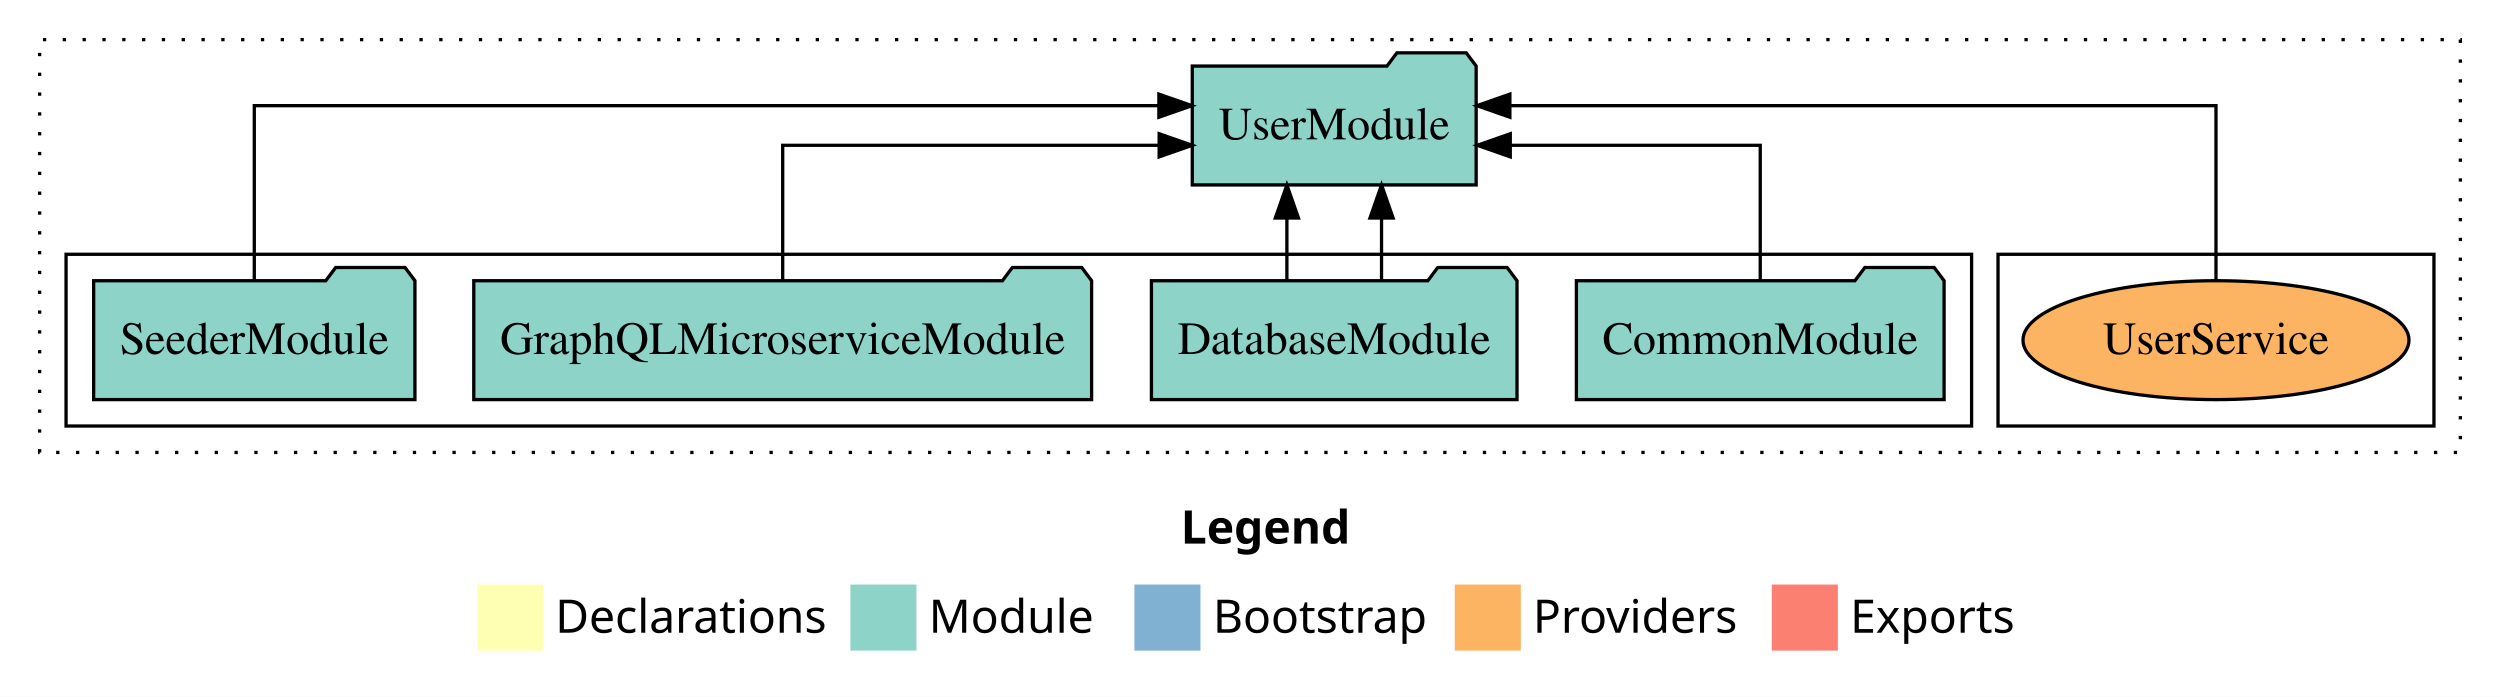
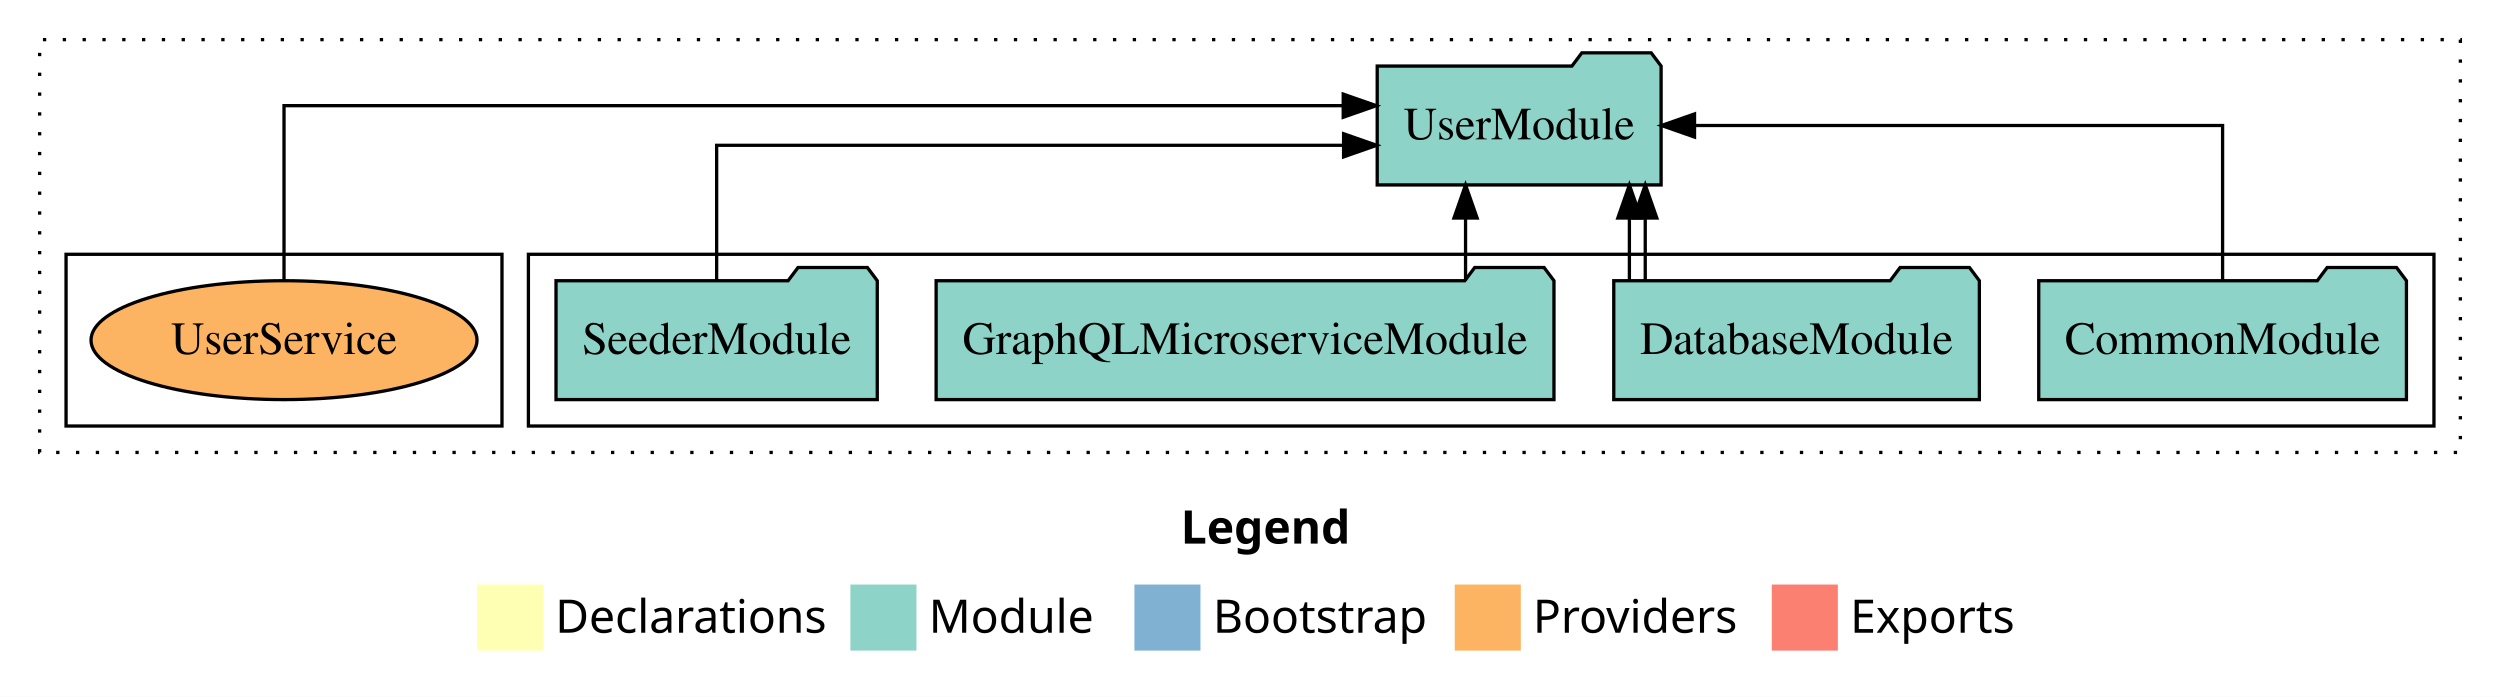
<svg xmlns="http://www.w3.org/2000/svg" width="757pt" height="211pt" viewBox="0.00 0.00 757.00 211.00">
  <g id="graph0" class="graph" transform="scale(1 1) rotate(0) translate(4 207)">
    <polygon fill="white" stroke="transparent" points="-4,4 -4,-207 753,-207 753,4 -4,4" />
    <text text-anchor="start" x="353.51" y="-42.4" font-family="Times-12" font-weight="bold" font-size="14.00">Legend</text>
    <polygon fill="#ffffb3" stroke="transparent" points="140.5,-10 140.5,-30 160.5,-30 160.5,-10 140.5,-10" />
    <text text-anchor="start" x="164.13" y="-15.4" font-family="Times-12" font-size="14.00">  Declarations</text>
    <polygon fill="#8dd3c7" stroke="transparent" points="253.5,-10 253.5,-30 273.5,-30 273.5,-10 253.5,-10" />
    <text text-anchor="start" x="277.23" y="-15.4" font-family="Times-12" font-size="14.00">  Module</text>
    <polygon fill="#80b1d3" stroke="transparent" points="339.5,-10 339.5,-30 359.5,-30 359.5,-10 339.5,-10" />
    <text text-anchor="start" x="363.28" y="-15.4" font-family="Times-12" font-size="14.00">  Bootstrap</text>
    <polygon fill="#fdb462" stroke="transparent" points="436.5,-10 436.5,-30 456.5,-30 456.5,-10 436.5,-10" />
    <text text-anchor="start" x="460.17" y="-15.4" font-family="Times-12" font-size="14.00">  Providers</text>
    <polygon fill="#fb8072" stroke="transparent" points="532.5,-10 532.5,-30 552.5,-30 552.5,-10 532.5,-10" />
    <text text-anchor="start" x="556.23" y="-15.4" font-family="Times-12" font-size="14.00">  Exports</text>
    <g id="clust1" class="cluster">
      <polygon fill="none" stroke="black" stroke-dasharray="1,5" points="8,-70 8,-195 741,-195 741,-70 8,-70" />
    </g>
+     <g id="clust3" class="cluster">
+       <polygon fill="none" stroke="black" points="156,-78 156,-130 733,-130 733,-78 156,-78" />
+     </g>
    <g id="clust6" class="cluster">
-       <polygon fill="none" stroke="black" points="601,-78 601,-130 733,-130 733,-78 601,-78" />
-     </g>
-     <g id="clust3" class="cluster">
-       <polygon fill="none" stroke="black" points="16,-78 16,-130 593,-130 593,-78 16,-78" />
+       <polygon fill="none" stroke="black" points="16,-78 16,-130 148,-130 148,-78 16,-78" />
    </g>
    <g id="node1" class="node">
-       <polygon fill="#8dd3c7" stroke="black" points="584.67,-122 581.67,-126 560.67,-126 557.67,-122 473.33,-122 473.33,-86 584.67,-86 584.67,-122" />
-       <text text-anchor="middle" x="529" y="-99.8" font-family="Times,serif" font-size="14.00">CommonModule</text>
+       <polygon fill="#8dd3c7" stroke="black" points="724.67,-122 721.67,-126 700.67,-126 697.67,-122 613.33,-122 613.33,-86 724.67,-86 724.67,-122" />
+       <text text-anchor="middle" x="669" y="-99.8" font-family="Times,serif" font-size="14.00">CommonModule</text>
    </g>
    <g id="node5" class="node">
-       <polygon fill="#8dd3c7" stroke="black" points="442.98,-187 439.98,-191 418.98,-191 415.98,-187 357.02,-187 357.02,-151 442.98,-151 442.98,-187" />
-       <text text-anchor="middle" x="400" y="-164.8" font-family="Times,serif" font-size="14.00">UserModule</text>
+       <polygon fill="#8dd3c7" stroke="black" points="498.98,-187 495.98,-191 474.98,-191 471.98,-187 413.02,-187 413.02,-151 498.98,-151 498.98,-187" />
+       <text text-anchor="middle" x="456" y="-164.8" font-family="Times,serif" font-size="14.00">UserModule</text>
    </g>
    <g id="edge1" class="edge">
-       <path fill="none" stroke="black" d="M529,-122.02C529,-139.37 529,-163 529,-163 529,-163 453.31,-163 453.31,-163" />
-       <polygon fill="black" stroke="black" points="453.31,-159.5 443.31,-163 453.31,-166.5 453.31,-159.5" />
+       <path fill="none" stroke="black" d="M669,-122.11C669,-141.34 669,-169 669,-169 669,-169 509.1,-169 509.1,-169" />
+       <polygon fill="black" stroke="black" points="509.1,-165.5 499.1,-169 509.1,-172.5 509.1,-165.5" />
    </g>
    <g id="node2" class="node">
-       <polygon fill="#8dd3c7" stroke="black" points="455.35,-122 452.35,-126 431.35,-126 428.35,-122 344.65,-122 344.65,-86 455.35,-86 455.35,-122" />
-       <text text-anchor="middle" x="400" y="-99.8" font-family="Times,serif" font-size="14.00">DatabaseModule</text>
+       <polygon fill="#8dd3c7" stroke="black" points="595.35,-122 592.35,-126 571.35,-126 568.35,-122 484.65,-122 484.65,-86 595.35,-86 595.35,-122" />
+       <text text-anchor="middle" x="540" y="-99.8" font-family="Times,serif" font-size="14.00">DatabaseModule</text>
    </g>
    <g id="edge2" class="edge">
-       <path fill="none" stroke="black" d="M414.33,-122.11C414.33,-122.11 414.33,-140.99 414.33,-140.99" />
-       <polygon fill="black" stroke="black" points="410.83,-140.99 414.33,-150.99 417.83,-140.99 410.83,-140.99" />
+       <path fill="none" stroke="black" d="M489.38,-122.11C489.38,-122.11 489.38,-140.99 489.38,-140.99" />
+       <polygon fill="black" stroke="black" points="485.88,-140.99 489.38,-150.99 492.88,-140.99 485.88,-140.99" />
    </g>
    <g id="edge3" class="edge">
-       <path fill="none" stroke="black" d="M385.67,-122.11C385.67,-122.11 385.67,-140.99 385.67,-140.99" />
-       <polygon fill="black" stroke="black" points="382.17,-140.99 385.67,-150.99 389.17,-140.99 382.17,-140.99" />
+       <path fill="none" stroke="black" d="M494.18,-122.11C494.18,-122.11 494.18,-140.99 494.18,-140.99" />
+       <polygon fill="black" stroke="black" points="490.68,-140.99 494.18,-150.99 497.68,-140.99 490.68,-140.99" />
    </g>
    <g id="node3" class="node">
-       <polygon fill="#8dd3c7" stroke="black" points="326.54,-122 323.54,-126 302.54,-126 299.54,-122 139.46,-122 139.46,-86 326.54,-86 326.54,-122" />
-       <text text-anchor="middle" x="233" y="-99.8" font-family="Times,serif" font-size="14.00">GraphQLMicroserviceModule</text>
+       <polygon fill="#8dd3c7" stroke="black" points="466.54,-122 463.54,-126 442.54,-126 439.54,-122 279.46,-122 279.46,-86 466.54,-86 466.54,-122" />
+       <text text-anchor="middle" x="373" y="-99.8" font-family="Times,serif" font-size="14.00">GraphQLMicroserviceModule</text>
    </g>
    <g id="edge4" class="edge">
-       <path fill="none" stroke="black" d="M233,-122.02C233,-139.37 233,-163 233,-163 233,-163 346.99,-163 346.99,-163" />
-       <polygon fill="black" stroke="black" points="346.99,-166.5 356.99,-163 346.99,-159.5 346.99,-166.5" />
+       <path fill="none" stroke="black" d="M439.77,-122.11C439.77,-122.11 439.77,-140.99 439.77,-140.99" />
+       <polygon fill="black" stroke="black" points="436.27,-140.99 439.77,-150.99 443.27,-140.99 436.27,-140.99" />
    </g>
    <g id="node4" class="node">
-       <polygon fill="#8dd3c7" stroke="black" points="121.64,-122 118.64,-126 97.64,-126 94.64,-122 24.36,-122 24.36,-86 121.64,-86 121.64,-122" />
-       <text text-anchor="middle" x="73" y="-99.8" font-family="Times,serif" font-size="14.00">SeederModule</text>
+       <polygon fill="#8dd3c7" stroke="black" points="261.64,-122 258.64,-126 237.64,-126 234.64,-122 164.36,-122 164.36,-86 261.64,-86 261.64,-122" />
+       <text text-anchor="middle" x="213" y="-99.8" font-family="Times,serif" font-size="14.00">SeederModule</text>
    </g>
    <g id="edge5" class="edge">
-       <path fill="none" stroke="black" d="M73,-122.28C73,-143.32 73,-175 73,-175 73,-175 346.91,-175 346.91,-175" />
-       <polygon fill="black" stroke="black" points="346.91,-178.5 356.91,-175 346.91,-171.5 346.91,-178.5" />
+       <path fill="none" stroke="black" d="M213,-122.02C213,-139.37 213,-163 213,-163 213,-163 402.84,-163 402.84,-163" />
+       <polygon fill="black" stroke="black" points="402.84,-166.5 412.84,-163 402.84,-159.5 402.84,-166.5" />
    </g>
    <g id="node6" class="node">
-       <ellipse fill="#fdb462" stroke="black" cx="667" cy="-104" rx="58.44" ry="18" />
-       <text text-anchor="middle" x="667" y="-99.8" font-family="Times,serif" font-size="14.00">UserService</text>
+       <ellipse fill="#fdb462" stroke="black" cx="82" cy="-104" rx="58.44" ry="18" />
+       <text text-anchor="middle" x="82" y="-99.8" font-family="Times,serif" font-size="14.00">UserService</text>
    </g>
    <g id="edge6" class="edge">
-       <path fill="none" stroke="black" d="M667,-122.28C667,-143.32 667,-175 667,-175 667,-175 453.19,-175 453.19,-175" />
-       <polygon fill="black" stroke="black" points="453.19,-171.5 443.19,-175 453.19,-178.5 453.19,-171.5" />
+       <path fill="none" stroke="black" d="M82,-122.28C82,-143.32 82,-175 82,-175 82,-175 402.73,-175 402.73,-175" />
+       <polygon fill="black" stroke="black" points="402.73,-178.5 412.73,-175 402.73,-171.5 402.73,-178.5" />
    </g>
  </g>
</svg>
